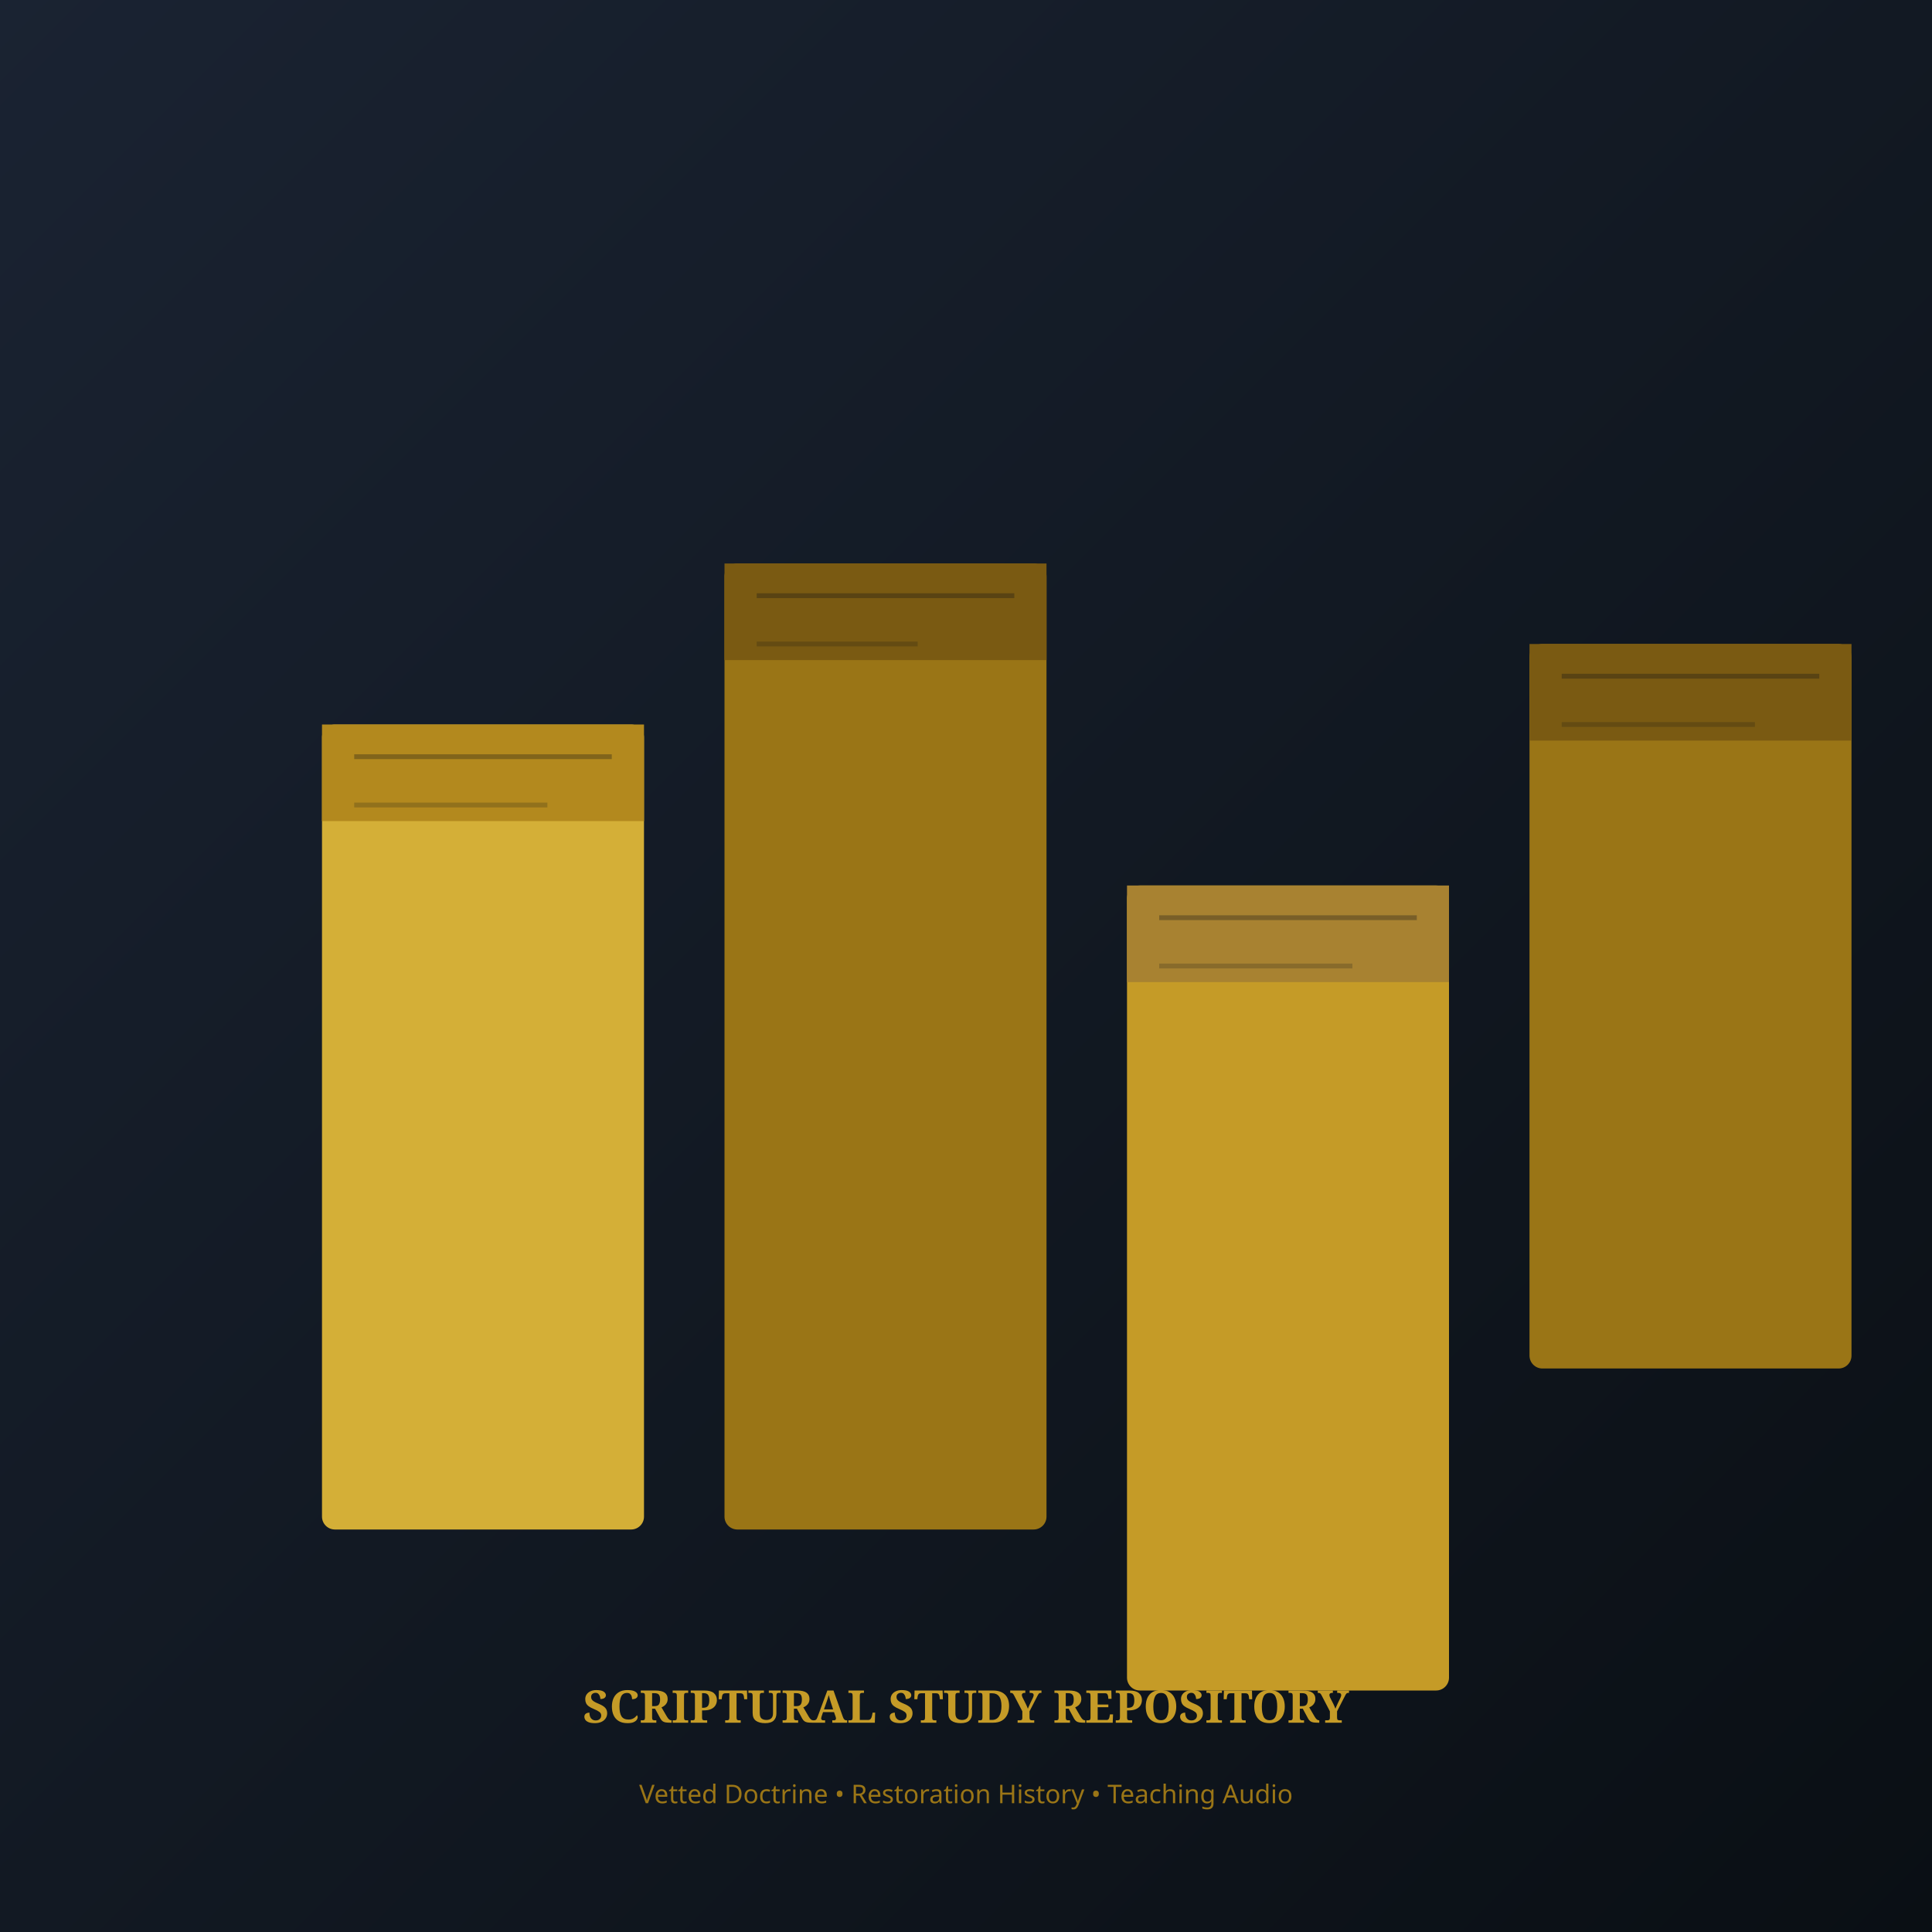
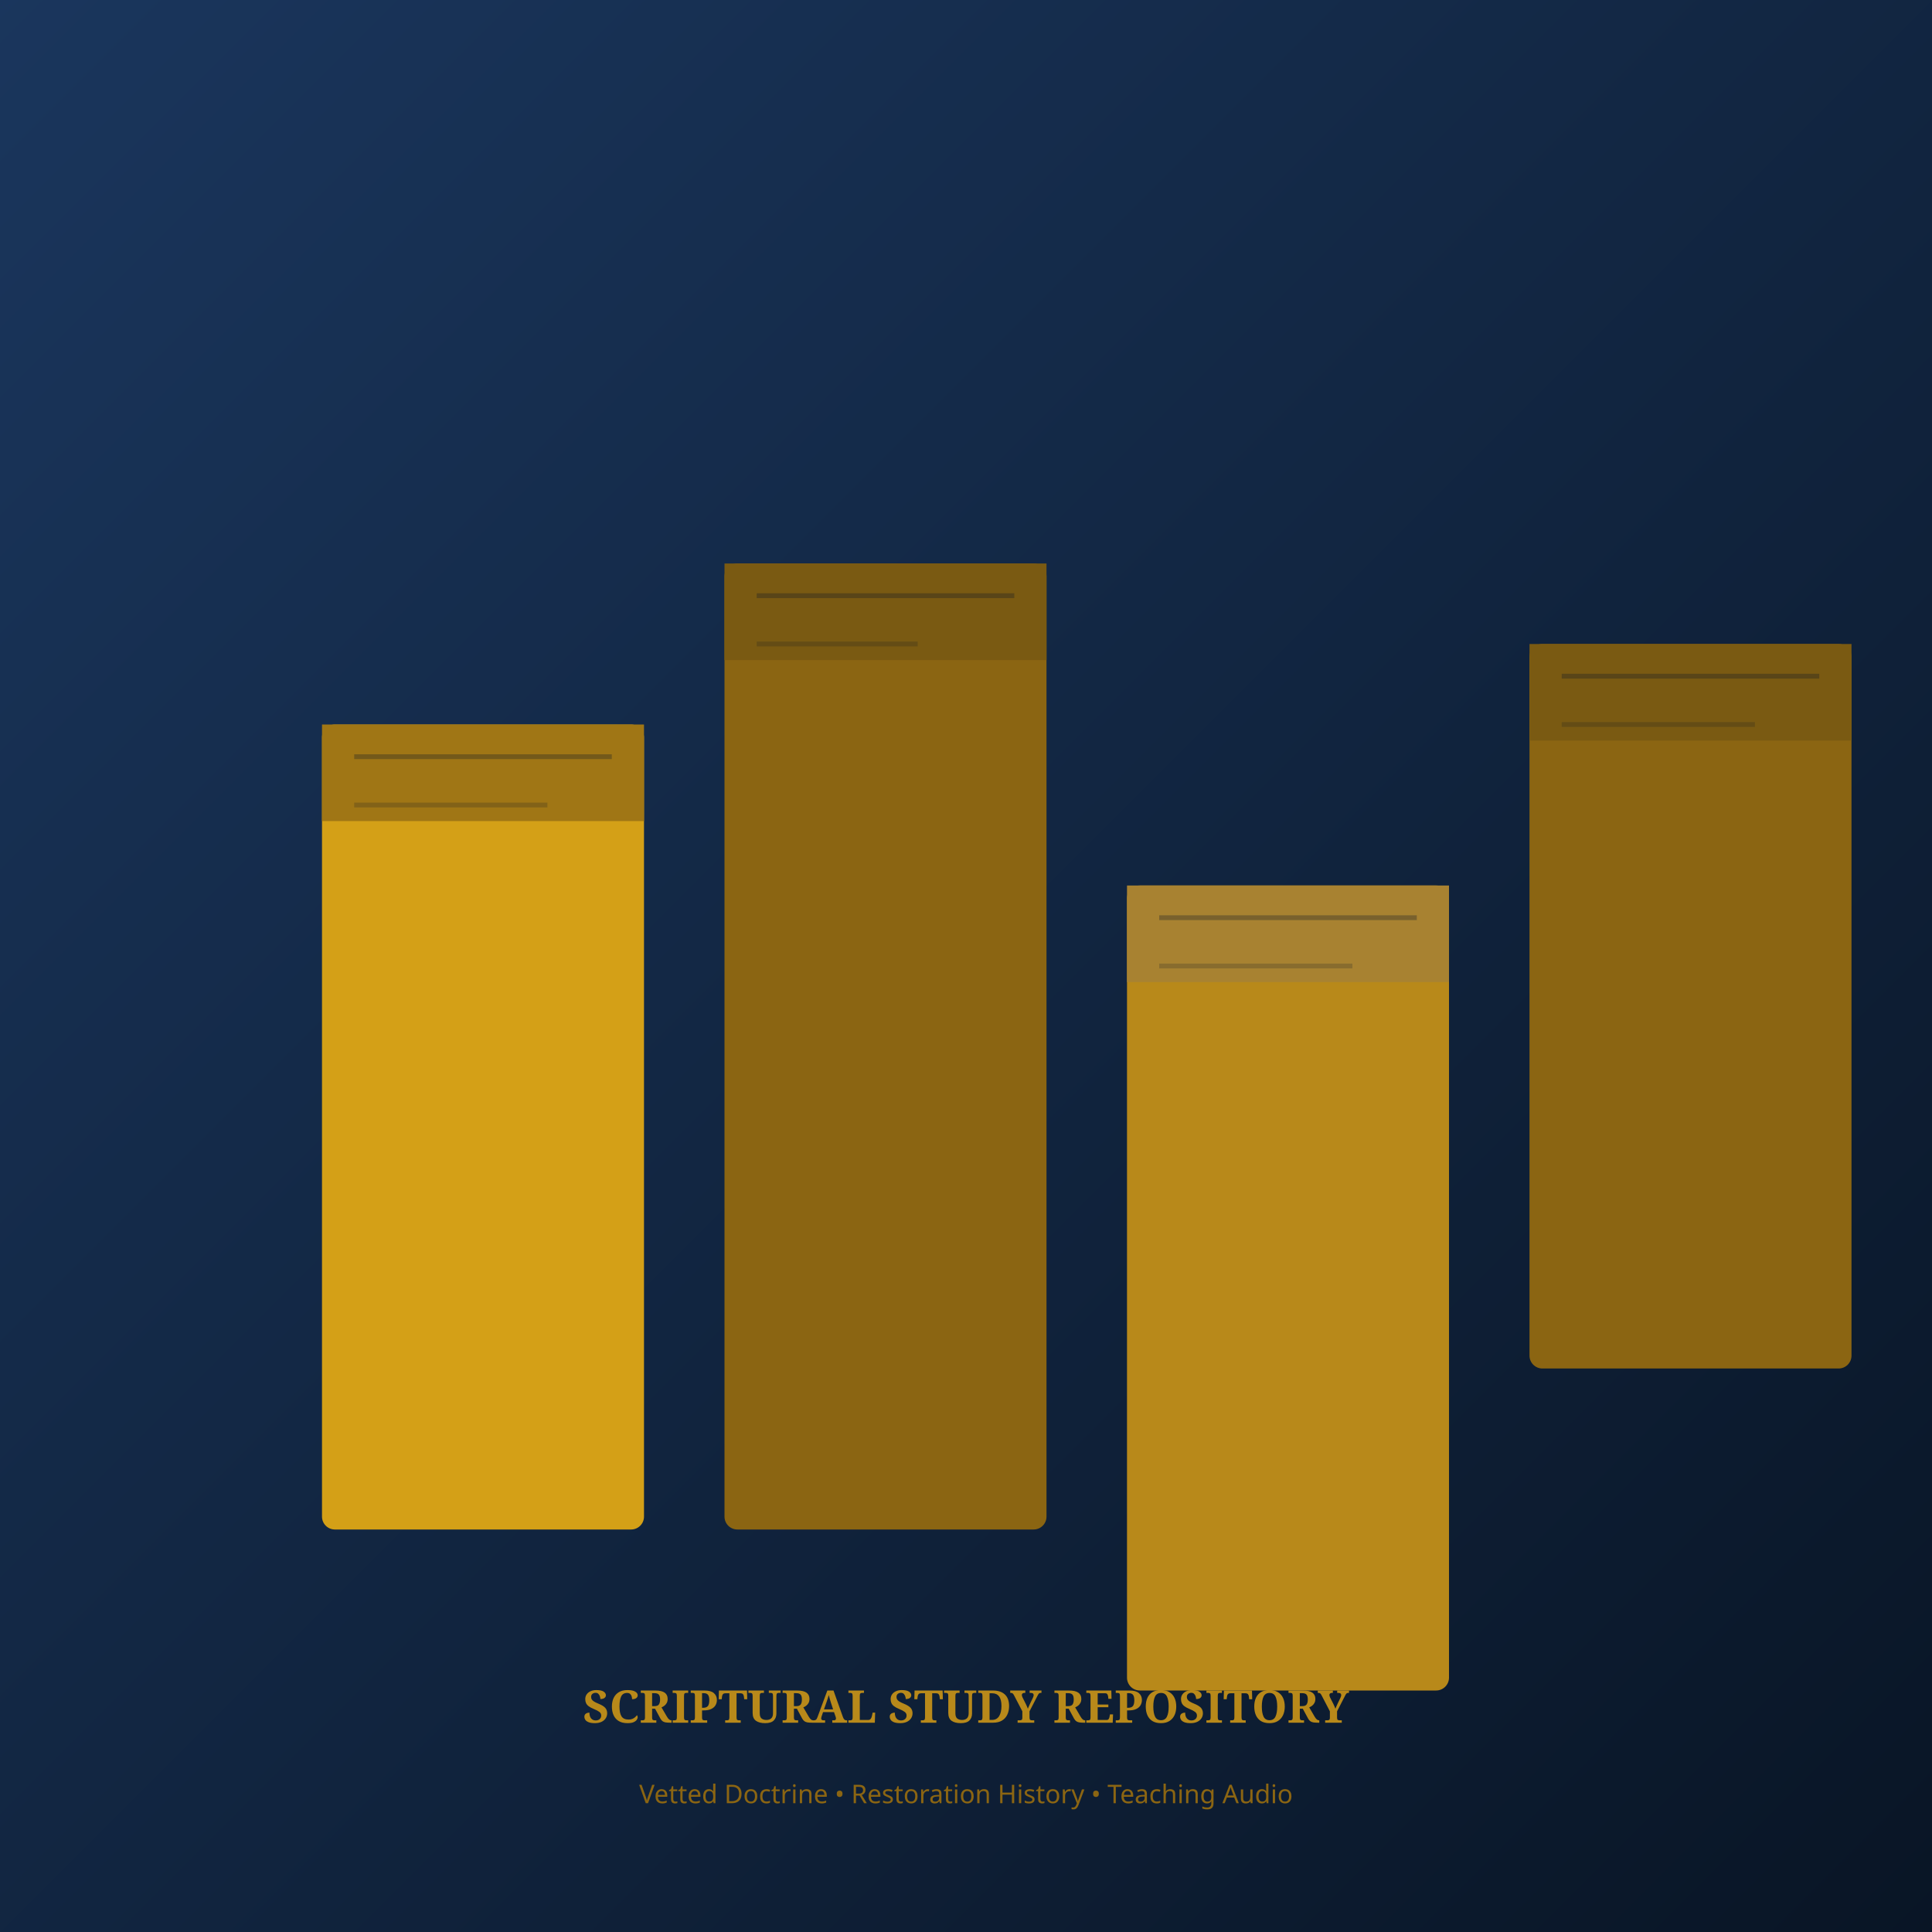
<svg xmlns="http://www.w3.org/2000/svg" width="1200" height="1200" viewBox="0 0 1200 1200">
  <defs>
    <linearGradient id="grad-resources" x1="0%" y1="0%" x2="100%" y2="100%">
-       <stop offset="0%" style="stop-color:#1A2332;stop-opacity:1" />
-       <stop offset="100%" style="stop-color:#0A0F14;stop-opacity:1" />
+       <stop offset="0%" style="stop-color:#1A365D;stop-opacity:1" />
+       <stop offset="100%" style="stop-color:#091525;stop-opacity:1" />
    </linearGradient>
    <filter id="shadow" x="-50%" y="-50%" width="200%" height="200%">
      <feDropShadow dx="0" dy="20" stdDeviation="25" flood-color="#000" flood-opacity="0.6" />
    </filter>
  </defs>
  <rect width="1200" height="1200" fill="url(#grad-resources)" />
-   <rect x="200" y="450" width="200" height="500" rx="8" fill="#D4AF37" />
-   <rect x="200" y="450" width="200" height="60" fill="#B3891E" />
-   <rect x="450" y="350" width="200" height="600" rx="8" fill="#9A7516" />
+   <rect x="200" y="450" width="200" height="500" rx="8" fill="#D4A017" />
+   <rect x="200" y="450" width="200" height="60" fill="#A07615" />
+   <rect x="450" y="350" width="200" height="600" rx="8" fill="#8B6512" />
  <rect x="450" y="350" width="200" height="60" fill="#7A5A12" />
-   <rect x="700" y="550" width="200" height="500" rx="8" fill="#C59B27" />
+   <rect x="700" y="550" width="200" height="500" rx="8" fill="#B8891A" />
  <rect x="700" y="550" width="200" height="60" fill="#A88231" />
-   <rect x="950" y="400" width="200" height="450" rx="8" fill="#9A7516" />
+   <rect x="950" y="400" width="200" height="450" rx="8" fill="#8B6512" />
  <rect x="950" y="400" width="200" height="60" fill="#7A5A12" />
-   <path d="M 220 470 L 380 470" stroke="#0A0F14" stroke-width="3" opacity="0.3" />
-   <path d="M 220 500 L 340 500" stroke="#0A0F14" stroke-width="3" opacity="0.2" />
-   <path d="M 470 370 L 630 370" stroke="#0A0F14" stroke-width="3" opacity="0.3" />
-   <path d="M 470 400 L 570 400" stroke="#0A0F14" stroke-width="3" opacity="0.2" />
-   <path d="M 720 570 L 880 570" stroke="#0A0F14" stroke-width="3" opacity="0.3" />
-   <path d="M 720 600 L 840 600" stroke="#0A0F14" stroke-width="3" opacity="0.2" />
-   <path d="M 970 420 L 1130 420" stroke="#0A0F14" stroke-width="3" opacity="0.3" />
-   <path d="M 970 450 L 1090 450" stroke="#0A0F14" stroke-width="3" opacity="0.2" />
-   <text x="600" y="1070" font-family="serif" font-size="28" font-weight="bold" fill="#C59B27" text-anchor="middle">SCRIPTURAL STUDY REPOSITORY</text>
-   <text x="600" y="1120" font-family="sans-serif" font-size="16" fill="#9A7516" text-anchor="middle">Vetted Doctrine • Restoration History • Teaching Audio</text>
+   <path d="M 220 470 L 380 470" stroke="#091525" stroke-width="3" opacity="0.3" />
+   <path d="M 220 500 L 340 500" stroke="#091525" stroke-width="3" opacity="0.2" />
+   <path d="M 470 370 L 630 370" stroke="#091525" stroke-width="3" opacity="0.3" />
+   <path d="M 470 400 L 570 400" stroke="#091525" stroke-width="3" opacity="0.2" />
+   <path d="M 720 570 L 880 570" stroke="#091525" stroke-width="3" opacity="0.3" />
+   <path d="M 720 600 L 840 600" stroke="#091525" stroke-width="3" opacity="0.2" />
+   <path d="M 970 420 L 1130 420" stroke="#091525" stroke-width="3" opacity="0.3" />
+   <path d="M 970 450 L 1090 450" stroke="#091525" stroke-width="3" opacity="0.2" />
+   <text x="600" y="1070" font-family="serif" font-size="28" font-weight="bold" fill="#B8891A" text-anchor="middle">SCRIPTURAL STUDY REPOSITORY</text>
+   <text x="600" y="1120" font-family="sans-serif" font-size="16" fill="#8B6512" text-anchor="middle">Vetted Doctrine • Restoration History • Teaching Audio</text>
</svg>
